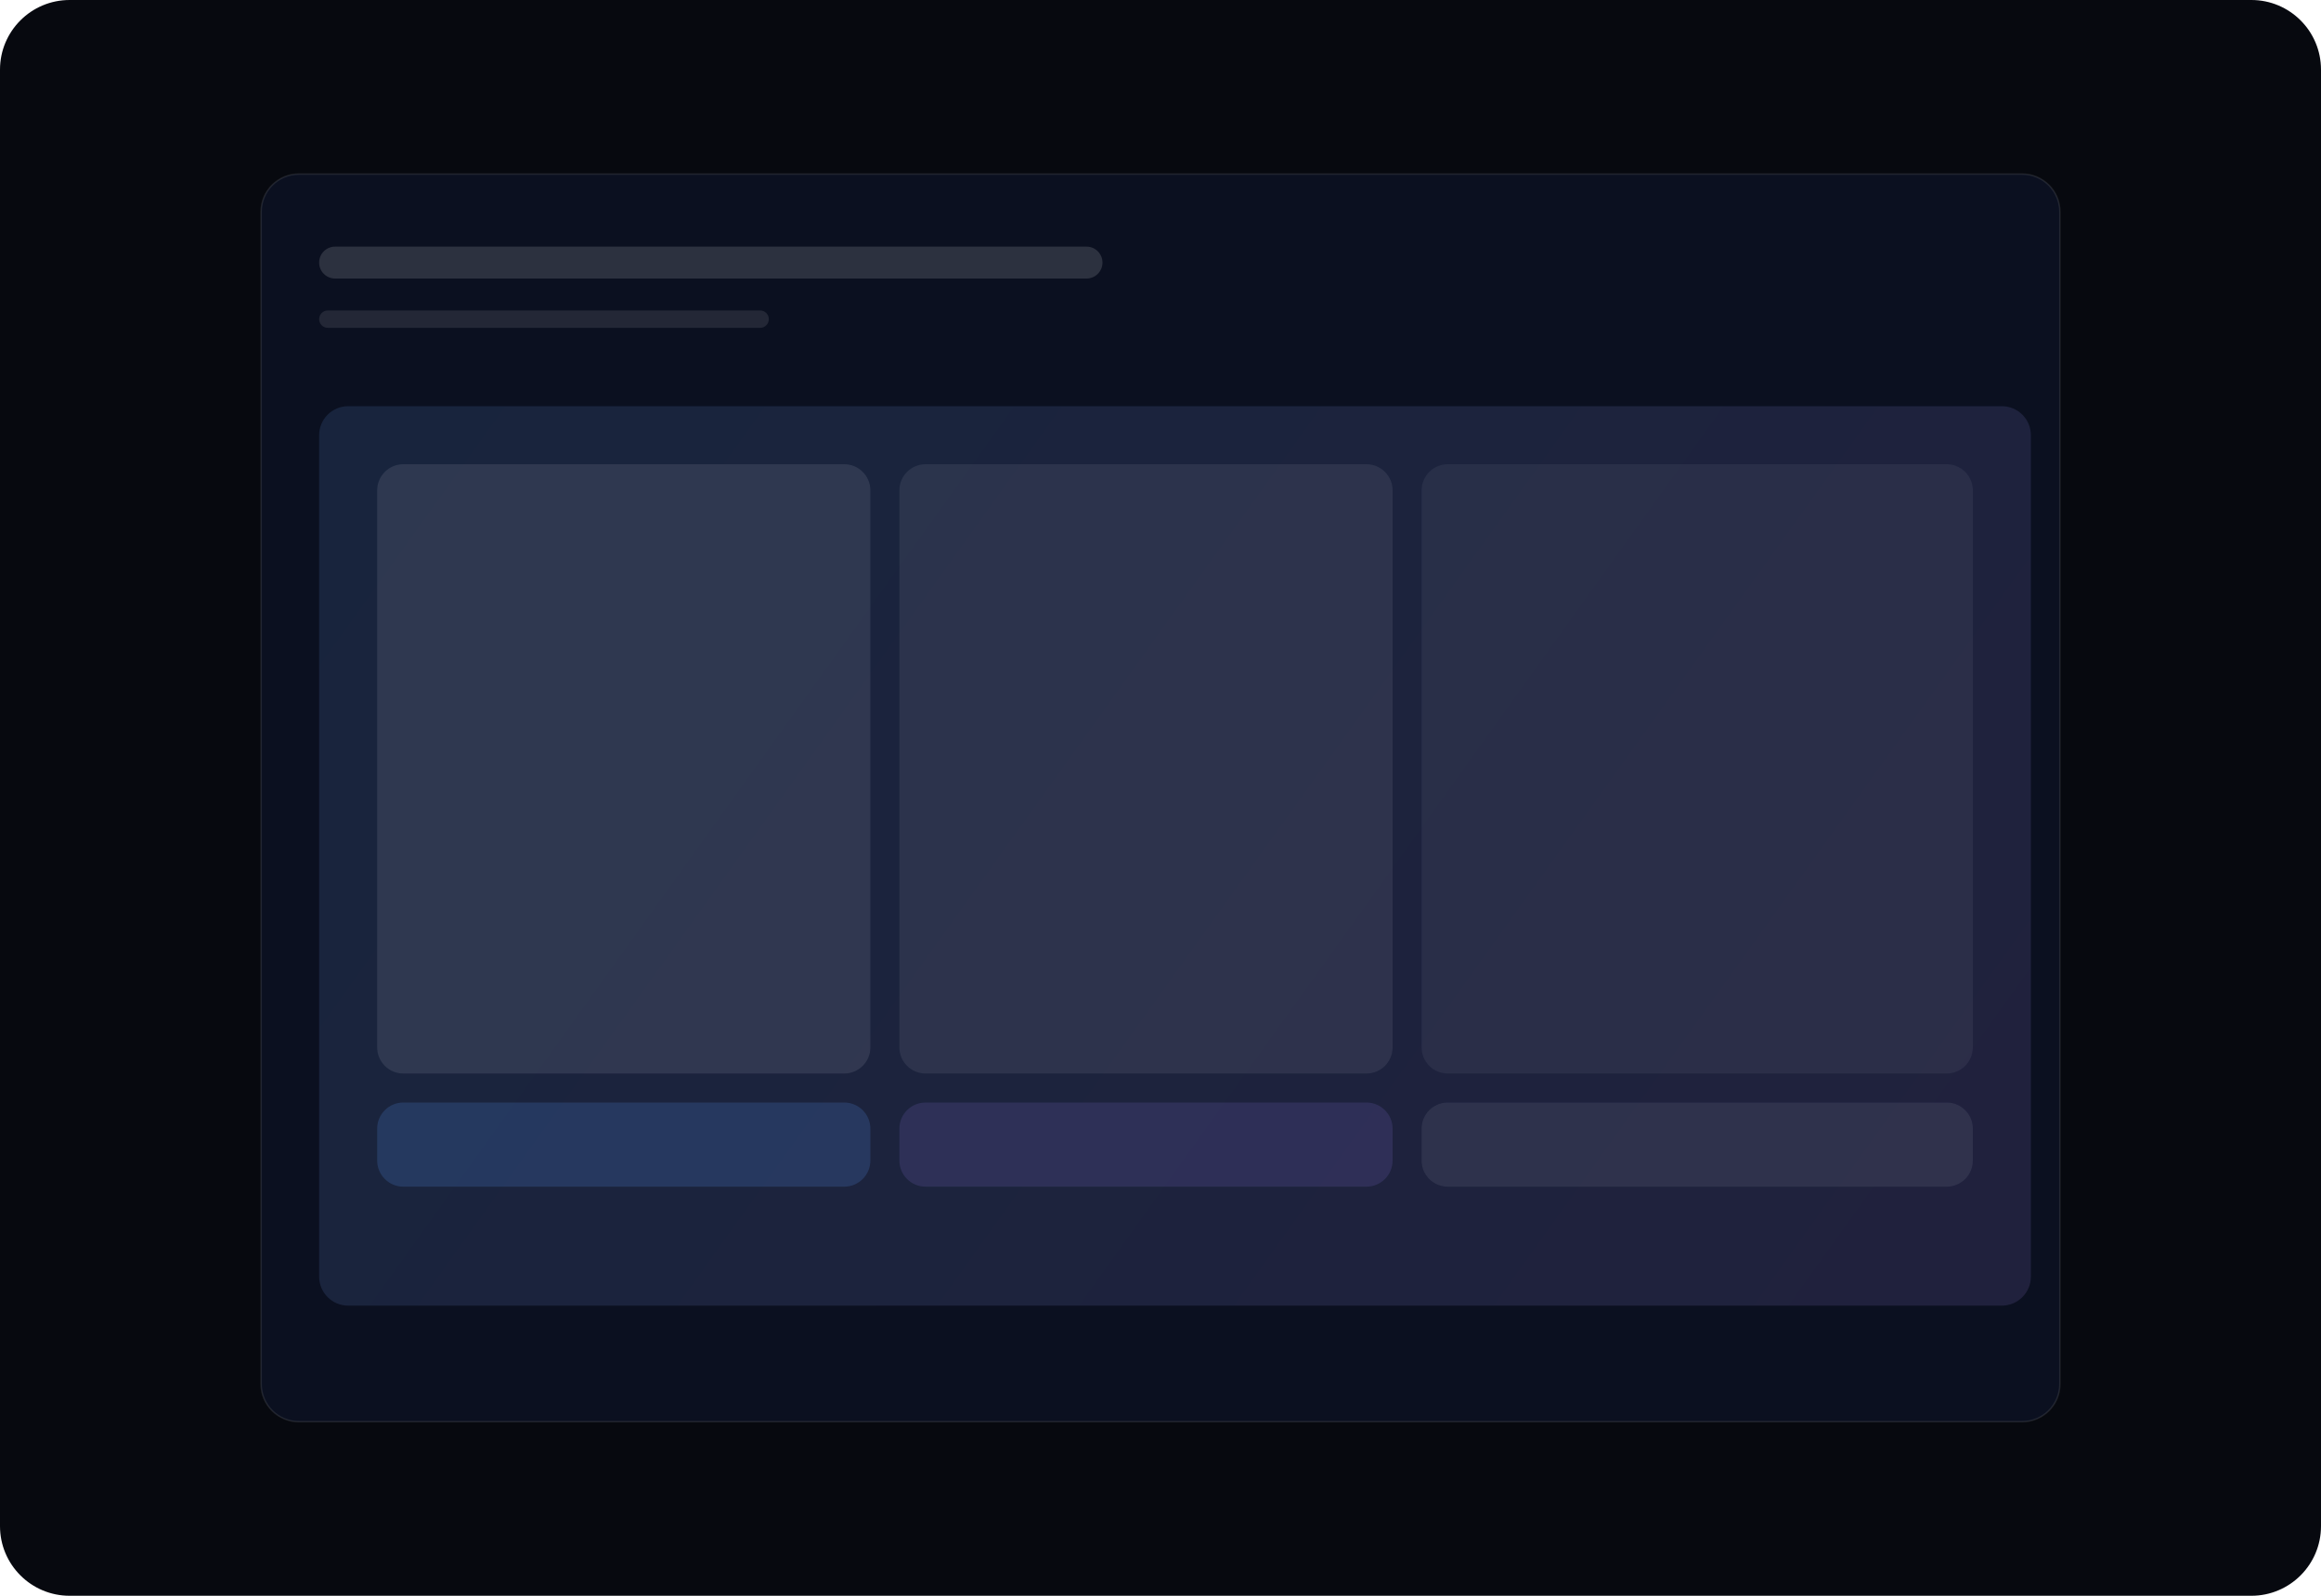
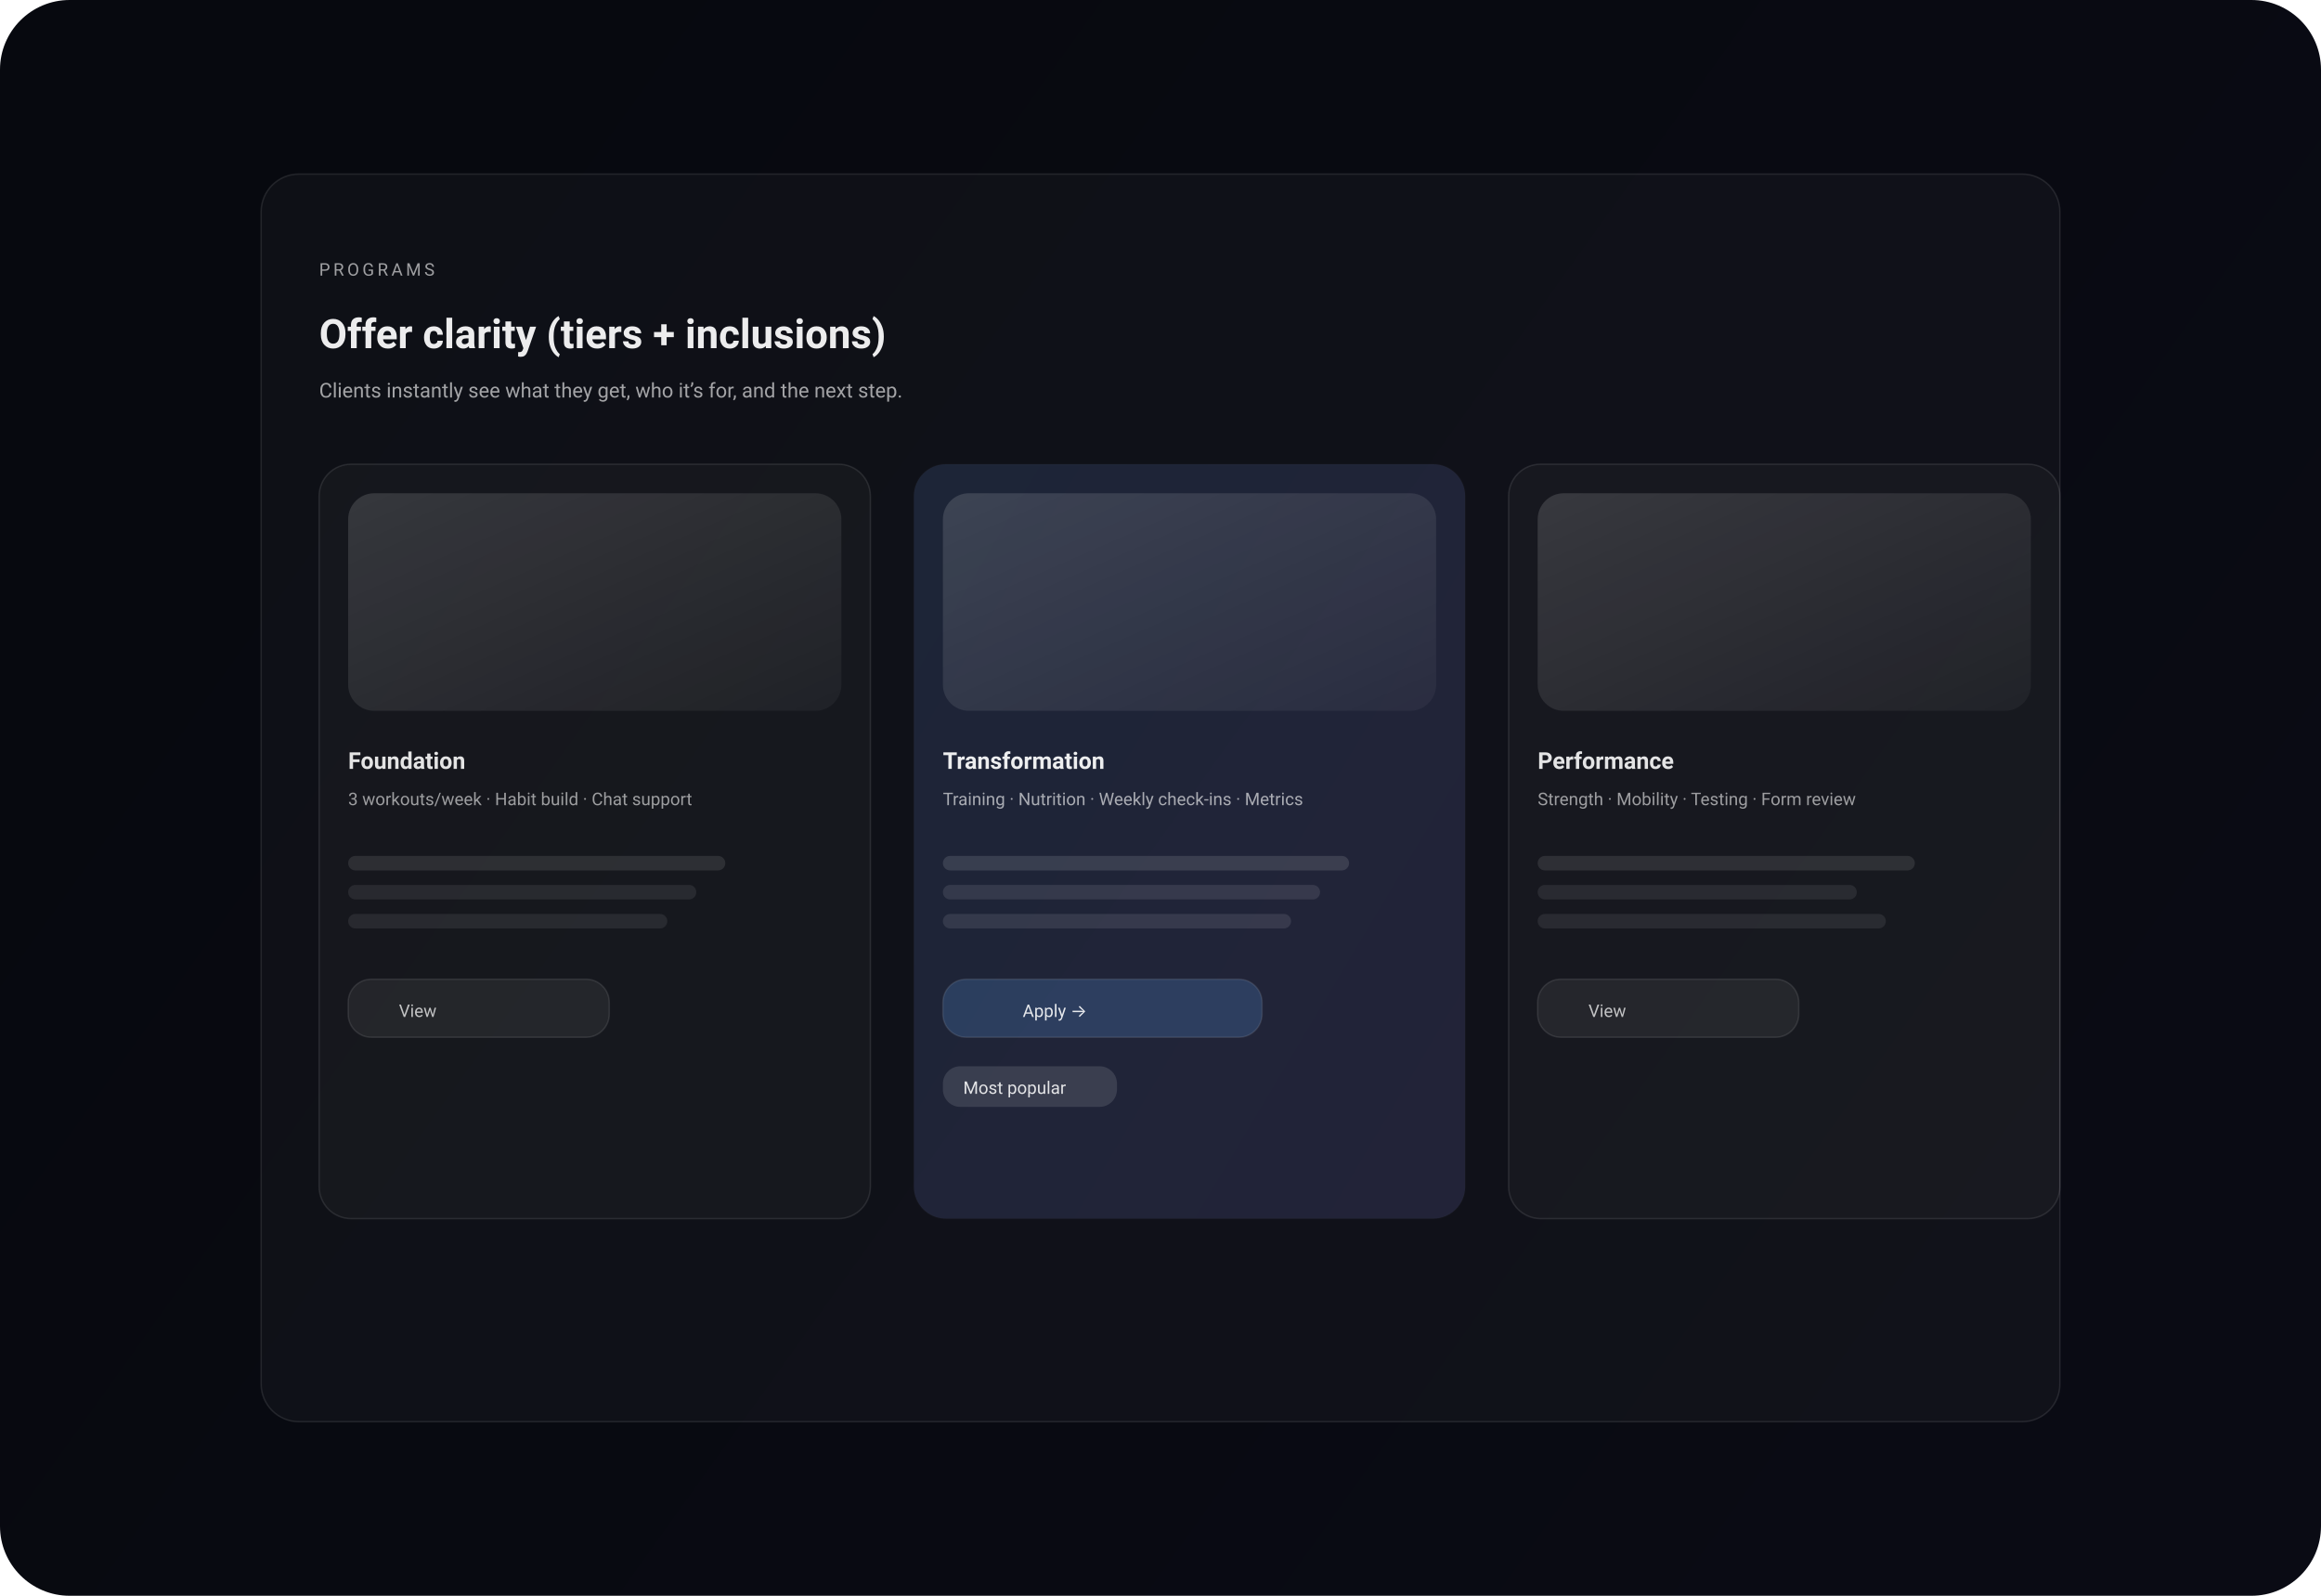
<svg xmlns="http://www.w3.org/2000/svg" width="1600" height="1100" viewBox="0 0 1600 1100" fill="none">
  <defs>
-     <linearGradient id="g" x1="220" y1="120" x2="1420" y2="980" gradientUnits="userSpaceOnUse">
+     <linearGradient id="bg" x1="220" y1="120" x2="1420" y2="980" gradientUnits="userSpaceOnUse">
+       <stop stop-color="#07090F" />
+       <stop offset="1" stop-color="#0A0B14" />
+     </linearGradient>
+     <linearGradient id="accent" x1="260" y1="240" x2="1400" y2="920" gradientUnits="userSpaceOnUse">
      <stop stop-color="#60A5FA" />
      <stop offset="1" stop-color="#A78BFA" />
    </linearGradient>
+     <linearGradient id="photo" x1="0" y1="0" x2="1" y2="1">
+       <stop stop-color="rgba(255,255,255,0.14)" />
+       <stop offset="1" stop-color="rgba(255,255,255,0.04)" />
+     </linearGradient>
  </defs>
-   <rect width="1600" height="1100" rx="48" fill="#07090F" />
-   <rect x="180" y="120" width="1240" height="860" rx="26" fill="#0B1020" stroke="rgba(255,255,255,0.10)" />
-   <rect x="220" y="170" width="540" height="22" rx="11" fill="rgba(255,255,255,0.14)" />
-   <rect x="220" y="214" width="310" height="12" rx="6" fill="rgba(255,255,255,0.10)" />
-   <g opacity="0.98">
-     <rect x="220" y="280" width="1180" height="620" rx="20" fill="url(#g)" opacity="0.14" />
-     <rect x="260" y="320" width="340" height="420" rx="18" fill="rgba(255,255,255,0.10)" />
-     <rect x="620" y="320" width="340" height="420" rx="18" fill="rgba(255,255,255,0.08)" />
-     <rect x="980" y="320" width="380" height="420" rx="18" fill="rgba(255,255,255,0.06)" />
-     <rect x="260" y="760" width="340" height="58" rx="18" fill="rgba(96,165,250,0.18)" />
-     <rect x="620" y="760" width="340" height="58" rx="18" fill="rgba(167,139,250,0.14)" />
-     <rect x="980" y="760" width="380" height="58" rx="18" fill="rgba(255,255,255,0.08)" />
-   </g>
+   <rect width="1600" height="1100" rx="48" fill="url(#bg)" />
+   <rect x="180" y="120" width="1240" height="860" rx="26" fill="rgba(255,255,255,0.03)" stroke="rgba(255,255,255,0.10)" />
+   <text x="220" y="190" fill="rgba(255,255,255,0.60)" font-size="12" letter-spacing="2.2" font-family="ui-sans-serif, system-ui, -apple-system, Segoe UI, Roboto">
+     PROGRAMS
+   </text>
+   <text x="220" y="240" fill="rgba(255,255,255,0.92)" font-size="28" font-weight="700" font-family="ui-sans-serif, system-ui, -apple-system, Segoe UI, Roboto">
+     Offer clarity (tiers + inclusions)
+   </text>
+   <text x="220" y="274" fill="rgba(255,255,255,0.62)" font-size="14" font-family="ui-sans-serif, system-ui, -apple-system, Segoe UI, Roboto">
+     Clients instantly see what they get, who it’s for, and the next step.
+   </text>
+   <rect x="220" y="320" width="380" height="520" rx="22" fill="rgba(255,255,255,0.03)" stroke="rgba(255,255,255,0.10)" />
+   <rect x="240" y="340" width="340" height="150" rx="18" fill="url(#photo)" />
+   <text x="240" y="530" fill="rgba(255,255,255,0.88)" font-size="16" font-weight="650" font-family="ui-sans-serif, system-ui, -apple-system, Segoe UI, Roboto">
+     Foundation
+   </text>
+   <text x="240" y="555" fill="rgba(255,255,255,0.58)" font-size="12" font-family="ui-sans-serif, system-ui, -apple-system, Segoe UI, Roboto">
+     3 workouts/week · Habit build · Chat support
+   </text>
+   <rect x="240" y="590" width="260" height="10" rx="5" fill="rgba(255,255,255,0.10)" />
+   <rect x="240" y="610" width="240" height="10" rx="5" fill="rgba(255,255,255,0.08)" />
+   <rect x="240" y="630" width="220" height="10" rx="5" fill="rgba(255,255,255,0.08)" />
+   <rect x="240" y="675" width="180" height="40" rx="16" fill="rgba(255,255,255,0.06)" stroke="rgba(255,255,255,0.10)" />
+   <text x="275" y="701" fill="rgba(255,255,255,0.72)" font-size="12" font-family="ui-sans-serif, system-ui, -apple-system, Segoe UI, Roboto">
+     View
+   </text>
+   <rect x="630" y="320" width="380" height="520" rx="22" fill="url(#accent)" opacity="0.14" stroke="rgba(255,255,255,0.10)" />
+   <rect x="650" y="340" width="340" height="150" rx="18" fill="url(#photo)" />
+   <text x="650" y="530" fill="rgba(255,255,255,0.92)" font-size="16" font-weight="700" font-family="ui-sans-serif, system-ui, -apple-system, Segoe UI, Roboto">
+     Transformation
+   </text>
+   <text x="650" y="555" fill="rgba(255,255,255,0.62)" font-size="12" font-family="ui-sans-serif, system-ui, -apple-system, Segoe UI, Roboto">
+     Training · Nutrition · Weekly check-ins · Metrics
+   </text>
+   <rect x="650" y="590" width="280" height="10" rx="5" fill="rgba(255,255,255,0.12)" />
+   <rect x="650" y="610" width="260" height="10" rx="5" fill="rgba(255,255,255,0.10)" />
+   <rect x="650" y="630" width="240" height="10" rx="5" fill="rgba(255,255,255,0.10)" />
+   <rect x="650" y="675" width="220" height="40" rx="16" fill="rgba(96,165,250,0.20)" stroke="rgba(255,255,255,0.10)" />
+   <text x="705" y="701" fill="rgba(255,255,255,0.88)" font-size="12" font-family="ui-sans-serif, system-ui, -apple-system, Segoe UI, Roboto">
+     Apply →
+   </text>
+   <rect x="650" y="735" width="120" height="28" rx="12" fill="rgba(255,255,255,0.12)" />
+   <text x="664" y="754" fill="rgba(255,255,255,0.86)" font-size="12" font-family="ui-sans-serif, system-ui, -apple-system, Segoe UI, Roboto">
+     Most popular
+   </text>
+   <rect x="1040" y="320" width="380" height="520" rx="22" fill="rgba(255,255,255,0.03)" stroke="rgba(255,255,255,0.10)" />
+   <rect x="1060" y="340" width="340" height="150" rx="18" fill="url(#photo)" />
+   <text x="1060" y="530" fill="rgba(255,255,255,0.88)" font-size="16" font-weight="650" font-family="ui-sans-serif, system-ui, -apple-system, Segoe UI, Roboto">
+     Performance
+   </text>
+   <text x="1060" y="555" fill="rgba(255,255,255,0.58)" font-size="12" font-family="ui-sans-serif, system-ui, -apple-system, Segoe UI, Roboto">
+     Strength · Mobility · Testing · Form review
+   </text>
+   <rect x="1060" y="590" width="260" height="10" rx="5" fill="rgba(255,255,255,0.10)" />
+   <rect x="1060" y="610" width="220" height="10" rx="5" fill="rgba(255,255,255,0.08)" />
+   <rect x="1060" y="630" width="240" height="10" rx="5" fill="rgba(255,255,255,0.08)" />
+   <rect x="1060" y="675" width="180" height="40" rx="16" fill="rgba(255,255,255,0.06)" stroke="rgba(255,255,255,0.10)" />
+   <text x="1095" y="701" fill="rgba(255,255,255,0.72)" font-size="12" font-family="ui-sans-serif, system-ui, -apple-system, Segoe UI, Roboto">
+     View
+   </text>
</svg>
